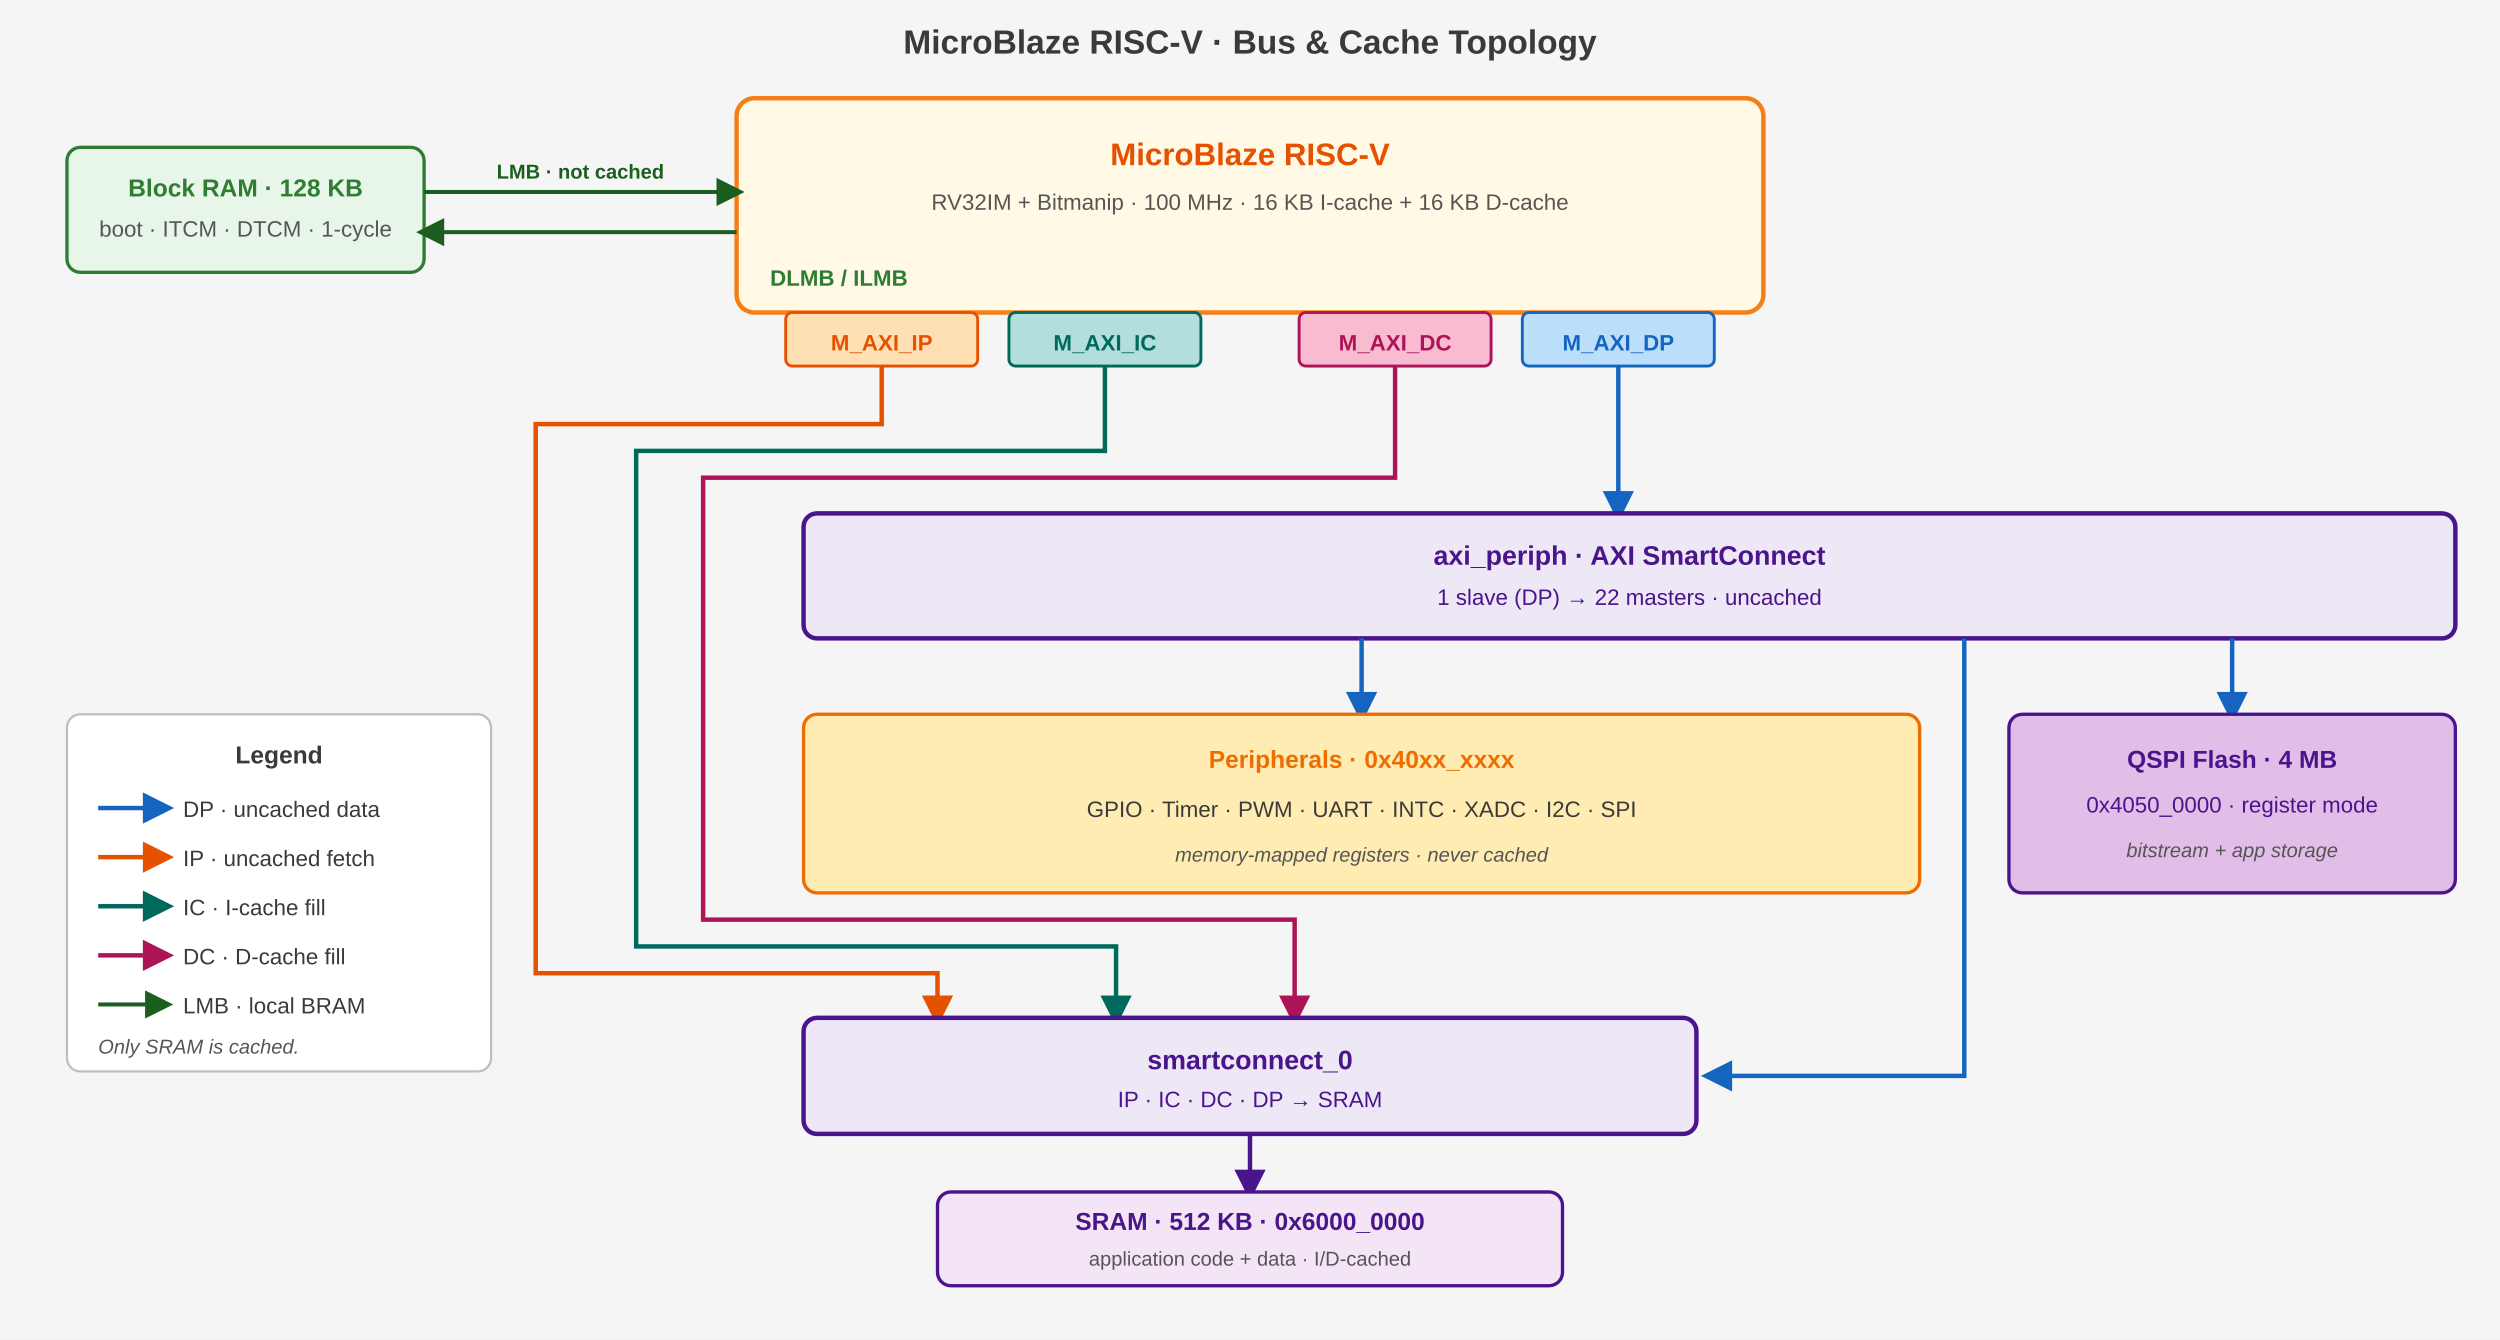
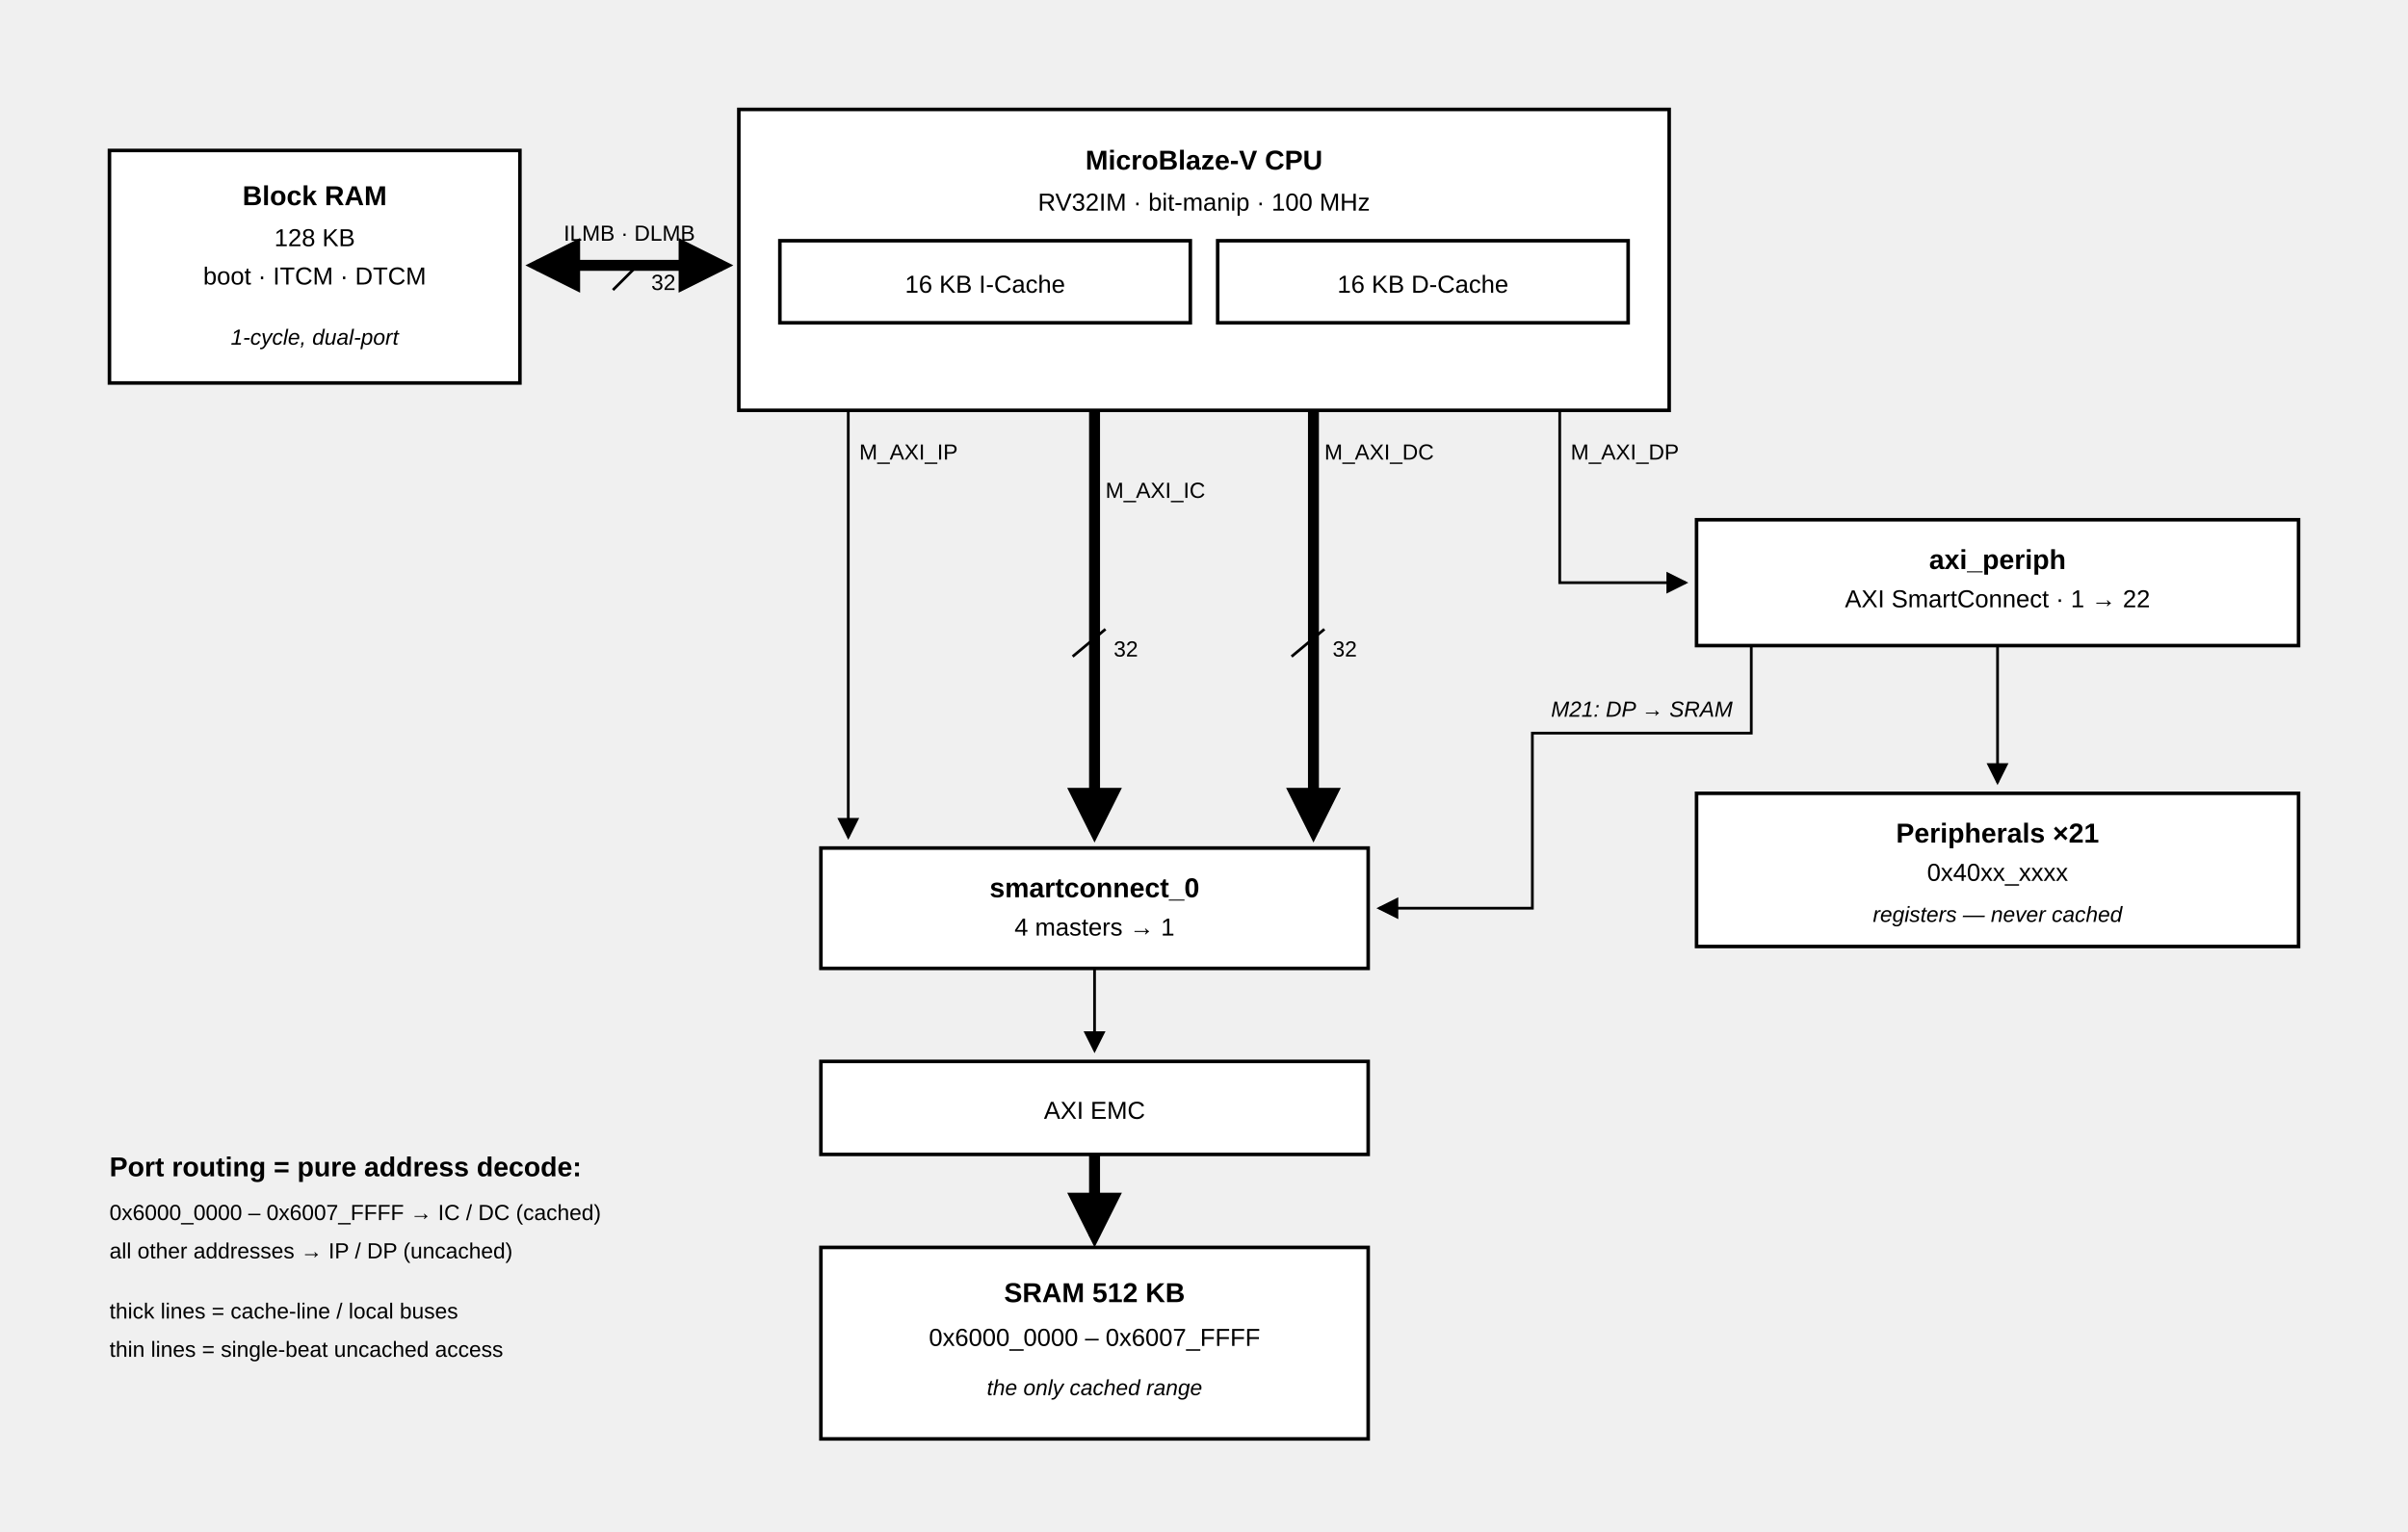
- <svg xmlns="http://www.w3.org/2000/svg" width="1120" height="600" font-family="Segoe UI, Arial, sans-serif" font-size="11">
+ <svg xmlns="http://www.w3.org/2000/svg" viewBox="0 0 880 560" font-family="Liberation Sans, Helvetica, Arial, sans-serif" fill="black">
  <defs>
-     <marker id="a-dp" markerWidth="7" markerHeight="7" refX="5" refY="3.5" orient="auto">
-       <path d="M0,0 L7,3.5 L0,7 z" fill="#1565c0" />
+     <marker id="arr" markerWidth="8" markerHeight="8" refX="7" refY="4" orient="auto">
+       <path d="M0,0 L8,4 L0,8 z" />
    </marker>
-     <marker id="a-ip" markerWidth="7" markerHeight="7" refX="5" refY="3.5" orient="auto">
-       <path d="M0,0 L7,3.5 L0,7 z" fill="#e65100" />
+     <marker id="arrb" markerWidth="5" markerHeight="5" refX="4" refY="2.5" orient="auto">
+       <path d="M0,0 L5,2.5 L0,5 z" />
    </marker>
-     <marker id="a-ic" markerWidth="7" markerHeight="7" refX="5" refY="3.5" orient="auto">
-       <path d="M0,0 L7,3.5 L0,7 z" fill="#00695c" />
-     </marker>
-     <marker id="a-dc" markerWidth="7" markerHeight="7" refX="5" refY="3.5" orient="auto">
-       <path d="M0,0 L7,3.5 L0,7 z" fill="#ad1457" />
-     </marker>
-     <marker id="a-both" markerWidth="7" markerHeight="7" refX="5" refY="3.5" orient="auto">
-       <path d="M0,0 L7,3.5 L0,7 z" fill="#4a148c" />
-     </marker>
-     <marker id="a-lmb" markerWidth="7" markerHeight="7" refX="5" refY="3.5" orient="auto">
-       <path d="M0,0 L7,3.5 L0,7 z" fill="#1b5e20" />
+     <marker id="arrs" markerWidth="5" markerHeight="5" refX="1" refY="2.5" orient="auto">
+       <path d="M5,0 L0,2.5 L5,5 z" />
    </marker>
  </defs>
-   <rect width="1120" height="600" fill="#f5f5f5" />
-   <text x="560" y="24" text-anchor="middle" font-weight="bold" font-size="15" fill="#3a3a3a">MicroBlaze RISC-V  ·  Bus &amp; Cache Topology</text>
-   <rect x="330" y="44" width="460" height="96" rx="8" fill="#fff9e6" stroke="#f57f17" stroke-width="2" />
-   <text x="560" y="74" text-anchor="middle" font-weight="bold" font-size="14" fill="#e65100">MicroBlaze RISC-V</text>
-   <text x="560" y="94" text-anchor="middle" fill="#555" font-size="10">RV32IM + Bitmanip · 100 MHz · 16 KB I-cache + 16 KB D-cache</text>
-   <text x="345" y="128" fill="#2e7d32" font-weight="bold" font-size="10">DLMB / ILMB</text>
-   <rect x="352" y="140" width="86" height="24" rx="3" fill="#ffe0b2" stroke="#e65100" stroke-width="1.3" />
-   <text x="395" y="157" text-anchor="middle" font-weight="bold" fill="#e65100" font-size="10">M_AXI_IP</text>
-   <rect x="452" y="140" width="86" height="24" rx="3" fill="#b2dfdb" stroke="#00695c" stroke-width="1.3" />
-   <text x="495" y="157" text-anchor="middle" font-weight="bold" fill="#00695c" font-size="10">M_AXI_IC</text>
-   <rect x="582" y="140" width="86" height="24" rx="3" fill="#f8bbd0" stroke="#ad1457" stroke-width="1.3" />
-   <text x="625" y="157" text-anchor="middle" font-weight="bold" fill="#ad1457" font-size="10">M_AXI_DC</text>
-   <rect x="682" y="140" width="86" height="24" rx="3" fill="#bbdefb" stroke="#1565c0" stroke-width="1.3" />
-   <text x="725" y="157" text-anchor="middle" font-weight="bold" fill="#1565c0" font-size="10">M_AXI_DP</text>
-   <rect x="30" y="66" width="160" height="56" rx="6" fill="#e8f5e9" stroke="#2e7d32" stroke-width="1.5" />
-   <text x="110" y="88" text-anchor="middle" font-weight="bold" fill="#2e7d32">Block RAM · 128 KB</text>
-   <text x="110" y="106" text-anchor="middle" fill="#555" font-size="10">boot · ITCM · DTCM · 1-cycle</text>
-   <line x1="190" y1="86" x2="330" y2="86" stroke="#1b5e20" stroke-width="1.8" marker-end="url(#a-lmb)" />
-   <line x1="330" y1="104" x2="190" y2="104" stroke="#1b5e20" stroke-width="1.8" marker-end="url(#a-lmb)" />
-   <text x="260" y="80" text-anchor="middle" fill="#1b5e20" font-size="9" font-weight="bold">LMB · not cached</text>
-   <line x1="725" y1="164" x2="725" y2="230" stroke="#1565c0" stroke-width="2" marker-end="url(#a-dp)" />
-   <rect x="360" y="230" width="740" height="56" rx="6" fill="#ede7f6" stroke="#4a148c" stroke-width="2" />
-   <text x="730" y="253" text-anchor="middle" font-weight="bold" fill="#4a148c" font-size="12">axi_periph  ·  AXI SmartConnect</text>
-   <text x="730" y="271" text-anchor="middle" fill="#4a148c" font-size="10">1 slave (DP) → 22 masters · uncached</text>
-   <line x1="610" y1="286" x2="610" y2="320" stroke="#1565c0" stroke-width="2" marker-end="url(#a-dp)" />
-   <line x1="1000" y1="286" x2="1000" y2="320" stroke="#1565c0" stroke-width="2" marker-end="url(#a-dp)" />
-   <rect x="360" y="320" width="500" height="80" rx="6" fill="#ffecb3" stroke="#ef6c00" stroke-width="1.5" />
-   <text x="610" y="344" text-anchor="middle" font-weight="bold" fill="#ef6c00">Peripherals · 0x40xx_xxxx</text>
-   <text x="610" y="366" text-anchor="middle" fill="#3a3a3a" font-size="10">GPIO · Timer · PWM · UART · INTC · XADC · I2C · SPI</text>
-   <text x="610" y="386" text-anchor="middle" fill="#555" font-size="9" font-style="italic">memory-mapped registers · never cached</text>
-   <rect x="900" y="320" width="200" height="80" rx="6" fill="#e1bee7" stroke="#4a148c" stroke-width="1.5" />
-   <text x="1000" y="344" text-anchor="middle" font-weight="bold" fill="#4a148c">QSPI Flash · 4 MB</text>
-   <text x="1000" y="364" text-anchor="middle" fill="#4a148c" font-size="10">0x4050_0000 · register mode</text>
-   <text x="1000" y="384" text-anchor="middle" fill="#555" font-size="9" font-style="italic">bitstream + app storage</text>
-   <polyline points="395,164 395,190 240,190 240,436 420,436 420,456" fill="none" stroke="#e65100" stroke-width="2" stroke-linejoin="miter" marker-end="url(#a-ip)" />
-   <polyline points="495,164 495,202 285,202 285,424 500,424 500,456" fill="none" stroke="#00695c" stroke-width="2" stroke-linejoin="miter" marker-end="url(#a-ic)" />
-   <polyline points="625,164 625,214 315,214 315,412 580,412 580,456" fill="none" stroke="#ad1457" stroke-width="2" stroke-linejoin="miter" marker-end="url(#a-dc)" />
-   <polyline points="880,286 880,482 766,482" fill="none" stroke="#1565c0" stroke-width="2" stroke-linejoin="miter" marker-end="url(#a-dp)" />
-   <rect x="360" y="456" width="400" height="52" rx="6" fill="#ede7f6" stroke="#4a148c" stroke-width="2" />
-   <text x="560" y="479" text-anchor="middle" font-weight="bold" fill="#4a148c" font-size="12">smartconnect_0</text>
-   <text x="560" y="496" text-anchor="middle" fill="#4a148c" font-size="10">IP · IC · DC · DP  →  SRAM</text>
-   <line x1="560" y1="508" x2="560" y2="534" stroke="#4a148c" stroke-width="2" marker-end="url(#a-both)" />
-   <rect x="420" y="534" width="280" height="42" rx="6" fill="#f3e5f5" stroke="#4a148c" stroke-width="1.5" />
-   <text x="560" y="551" text-anchor="middle" font-weight="bold" fill="#4a148c" font-size="11">SRAM · 512 KB · 0x6000_0000</text>
-   <text x="560" y="567" text-anchor="middle" fill="#555" font-size="9">application code + data · I/D-cached</text>
-   <rect x="30" y="320" width="190" height="160" rx="6" fill="#ffffff" stroke="#bdbdbd" stroke-width="1" />
-   <text x="125" y="342" text-anchor="middle" font-weight="bold" fill="#3a3a3a">Legend</text>
-   <line x1="44" y1="362" x2="74" y2="362" stroke="#1565c0" stroke-width="2" marker-end="url(#a-dp)" />
-   <text x="82" y="366" fill="#3a3a3a" font-size="10">DP · uncached data</text>
-   <line x1="44" y1="384" x2="74" y2="384" stroke="#e65100" stroke-width="2" marker-end="url(#a-ip)" />
-   <text x="82" y="388" fill="#3a3a3a" font-size="10">IP · uncached fetch</text>
-   <line x1="44" y1="406" x2="74" y2="406" stroke="#00695c" stroke-width="2" marker-end="url(#a-ic)" />
-   <text x="82" y="410" fill="#3a3a3a" font-size="10">IC · I-cache fill</text>
-   <line x1="44" y1="428" x2="74" y2="428" stroke="#ad1457" stroke-width="2" marker-end="url(#a-dc)" />
-   <text x="82" y="432" fill="#3a3a3a" font-size="10">DC · D-cache fill</text>
-   <line x1="44" y1="450" x2="74" y2="450" stroke="#1b5e20" stroke-width="1.8" marker-end="url(#a-lmb)" />
-   <text x="82" y="454" fill="#3a3a3a" font-size="10">LMB · local BRAM</text>
-   <text x="44" y="472" fill="#555" font-size="9" font-style="italic">Only SRAM is cached.</text>
+   <style>
+     .box  { fill:white; stroke:black; stroke-width:1.3; }
+     .bus  { stroke:black; stroke-width:4; fill:none; marker-end:url(#arrb); }
+     .bus2 { stroke:black; stroke-width:4; fill:none; marker-end:url(#arrb); marker-start:url(#arrs); }
+     .wire { stroke:black; stroke-width:1; fill:none; marker-end:url(#arr); }
+     .t    { font-size:9px; }
+     .tb   { font-size:10px; font-weight:bold; }
+     .ts   { font-size:8px; }
+     .ti   { font-size:8px; font-style:italic; }
+   </style>
+   <rect class="box" x="270" y="40" width="340" height="110" />
+   <text class="tb" x="440" y="62" text-anchor="middle" font-size="12">MicroBlaze-V CPU</text>
+   <text class="t" x="440" y="77" text-anchor="middle">RV32IM · bit-manip · 100 MHz</text>
+   <rect class="box" x="285" y="88" width="150" height="30" />
+   <text class="t" x="360" y="107" text-anchor="middle">16 KB I-Cache</text>
+   <rect class="box" x="445" y="88" width="150" height="30" />
+   <text class="t" x="520" y="107" text-anchor="middle">16 KB D-Cache</text>
+   <rect class="box" x="40" y="55" width="150" height="85" />
+   <text class="tb" x="115" y="75" text-anchor="middle">Block RAM</text>
+   <text class="t" x="115" y="90" text-anchor="middle">128 KB</text>
+   <text class="t" x="115" y="104" text-anchor="middle">boot · ITCM · DTCM</text>
+   <text class="ti" x="115" y="126" text-anchor="middle">1-cycle, dual-port</text>
+   <line class="bus2" x1="196" y1="97" x2="264" y2="97" />
+   <text class="ts" x="230" y="88" text-anchor="middle">ILMB · DLMB</text>
+   <line x1="224" y1="106" x2="234" y2="96" stroke="black" stroke-width="1" />
+   <text class="ts" x="238" y="106">32</text>
+   <line class="wire" x1="310" y1="150" x2="310" y2="306" />
+   <text class="ts" x="314" y="168">M_AXI_IP</text>
+   <line class="bus" x1="400" y1="150" x2="400" y2="304" />
+   <text class="ts" x="404" y="182">M_AXI_IC</text>
+   <line x1="392" y1="240" x2="404" y2="230" stroke="black" stroke-width="1" />
+   <text class="ts" x="407" y="240">32</text>
+   <line class="bus" x1="480" y1="150" x2="480" y2="304" />
+   <text class="ts" x="484" y="168">M_AXI_DC</text>
+   <line x1="472" y1="240" x2="484" y2="230" stroke="black" stroke-width="1" />
+   <text class="ts" x="487" y="240">32</text>
+   <polyline class="wire" points="570,150 570,213 616,213" />
+   <text class="ts" x="574" y="168">M_AXI_DP</text>
+   <rect class="box" x="620" y="190" width="220" height="46" />
+   <text class="tb" x="730" y="208" text-anchor="middle">axi_periph</text>
+   <text class="t" x="730" y="222" text-anchor="middle">AXI SmartConnect · 1 → 22</text>
+   <line class="wire" x1="730" y1="236" x2="730" y2="286" />
+   <rect class="box" x="620" y="290" width="220" height="56" />
+   <text class="tb" x="730" y="308" text-anchor="middle">Peripherals ×21</text>
+   <text class="t" x="730" y="322" text-anchor="middle">0x40xx_xxxx</text>
+   <text class="ti" x="730" y="337" text-anchor="middle">registers — never cached</text>
+   <polyline class="wire" points="640,236 640,268 560,268 560,332 504,332" />
+   <text class="ti" x="600" y="262" text-anchor="middle">M21: DP → SRAM</text>
+   <rect class="box" x="300" y="310" width="200" height="44" />
+   <text class="tb" x="400" y="328" text-anchor="middle">smartconnect_0</text>
+   <text class="t" x="400" y="342" text-anchor="middle">4 masters → 1</text>
+   <line class="wire" x1="400" y1="354" x2="400" y2="384" />
+   <rect class="box" x="300" y="388" width="200" height="34" />
+   <text class="t" x="400" y="409" text-anchor="middle">AXI EMC</text>
+   <line class="bus" x1="400" y1="422" x2="400" y2="452" />
+   <rect class="box" x="300" y="456" width="200" height="70" />
+   <text class="tb" x="400" y="476" text-anchor="middle">SRAM 512 KB</text>
+   <text class="t" x="400" y="492" text-anchor="middle">0x6000_0000 – 0x6007_FFFF</text>
+   <text class="ti" x="400" y="510" text-anchor="middle">the only cached range</text>
+   <text class="tb" x="40" y="430" font-size="9">Port routing = pure address decode:</text>
+   <text class="ts" x="40" y="446">0x6000_0000 – 0x6007_FFFF → IC / DC (cached)</text>
+   <text class="ts" x="40" y="460">all other addresses → IP / DP (uncached)</text>
+   <text class="ts" x="40" y="482">thick lines = cache-line / local buses</text>
+   <text class="ts" x="40" y="496">thin lines = single-beat uncached access</text>
</svg>
